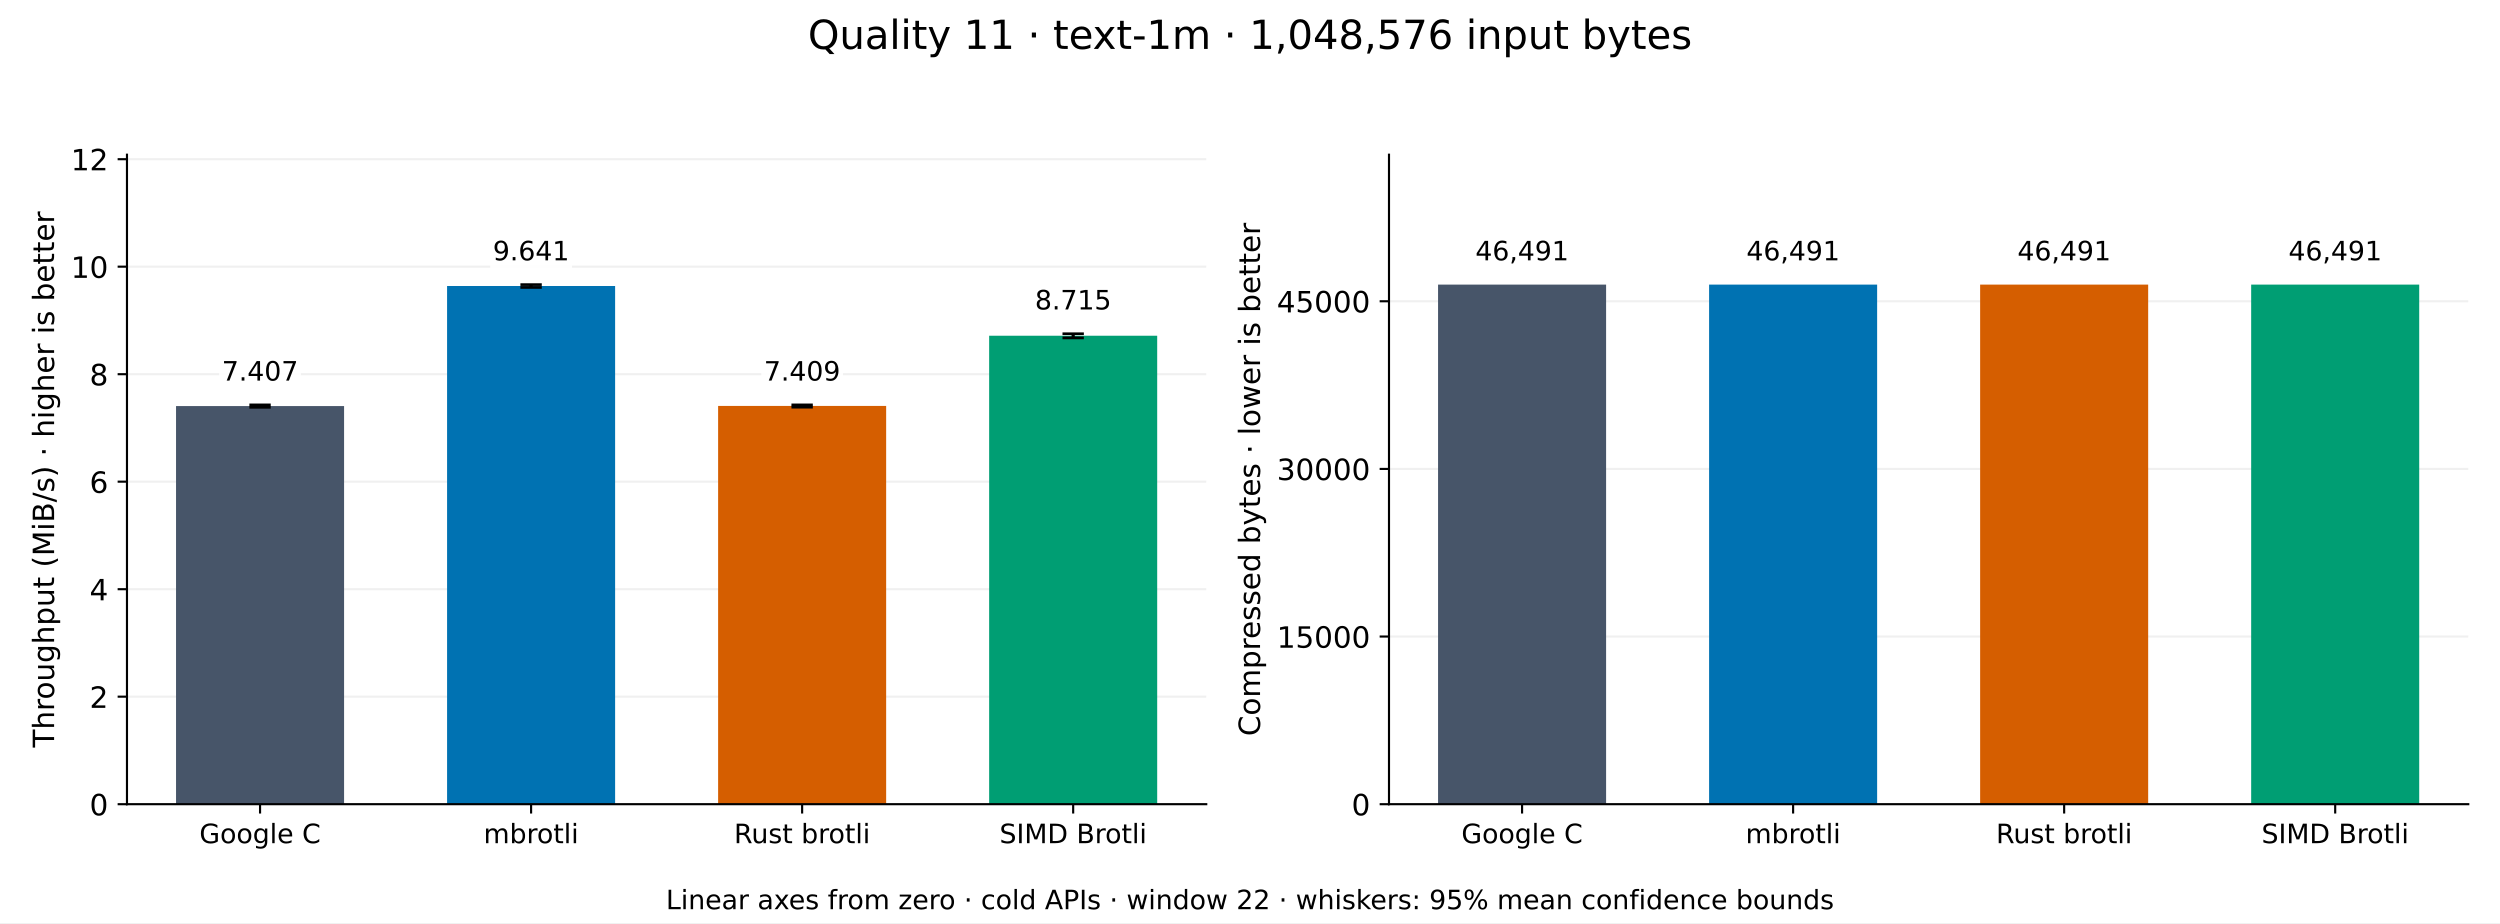
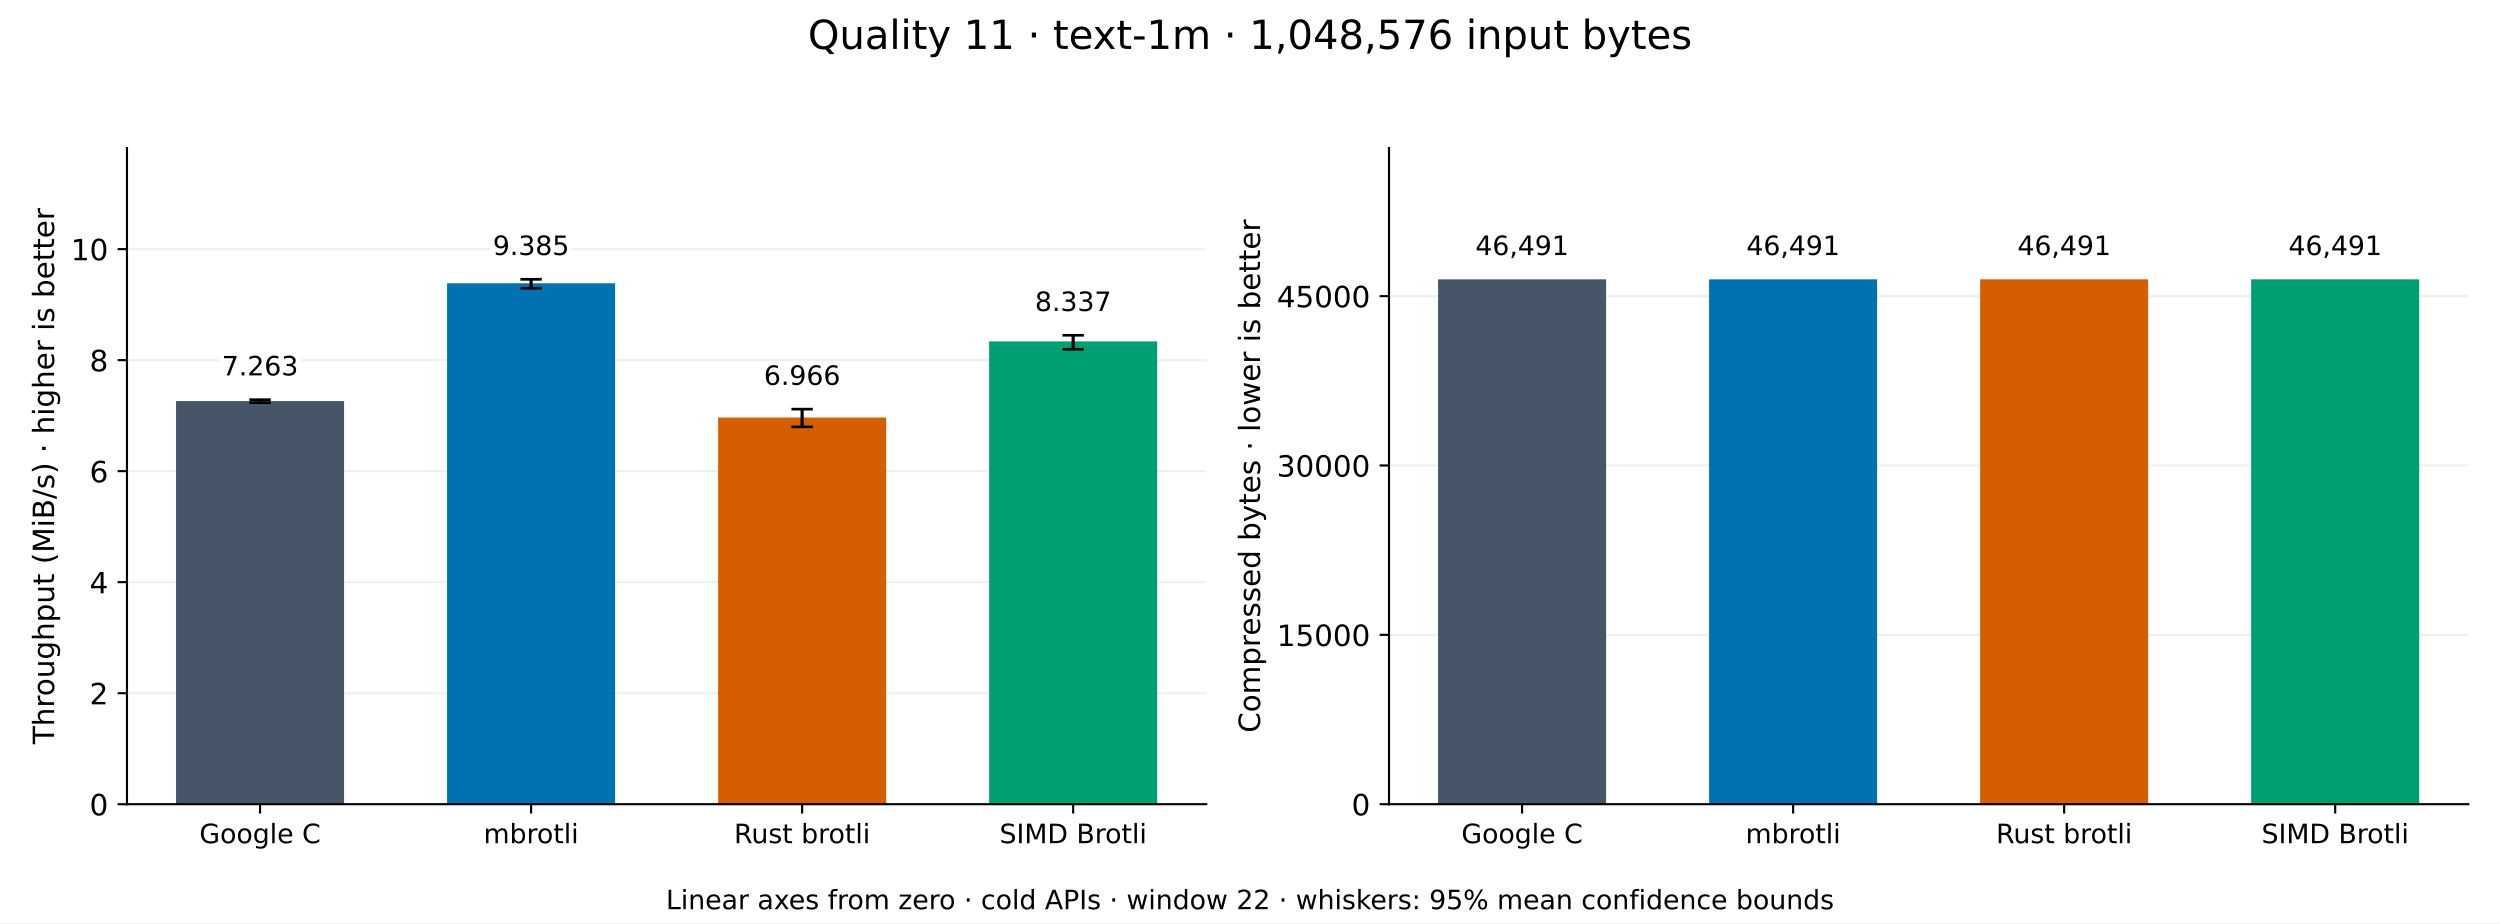
<svg xmlns="http://www.w3.org/2000/svg" xmlns:xlink="http://www.w3.org/1999/xlink" width="936pt" height="345.6pt" viewBox="0 0 936 345.6" version="1.1">
  <defs>
    <style type="text/css">*{stroke-linejoin: round; stroke-linecap: butt}</style>
  </defs>
  <g id="figure_1">
    <g id="patch_1">
      <path d="M 0 345.6 L 936 345.6 L 936 0 L 0 0 z " style="fill: #ffffff" />
    </g>
    <g id="axes_1">
      <g id="patch_2">
-         <path d="M 47.54 301.088 L 451.62 301.088 L 451.62 57.921 L 47.54 57.921 z " style="fill: #ffffff" />
+         <path d="M 47.54 301.088 L 451.62 301.088 L 451.62 55.44 L 47.54 55.44 z " style="fill: #ffffff" />
      </g>
      <g id="matplotlib.axis_1">
        <g id="xtick_1">
          <g id="line2d_1">
            <defs>
              <path id="m3d63aaa0ea" d="M 0 0 L 0 3.5 " style="stroke: #000000; stroke-width: 0.8" />
            </defs>
            <g>
              <use xlink:href="#m3d63aaa0ea" x="97.365" y="301.088" style="stroke: #000000; stroke-width: 0.8" />
            </g>
          </g>
          <g id="text_1">
            <text style="font-size: 10px; font-family: 'DejaVu Sans', 'Bitstream Vera Sans', 'Computer Modern Sans Serif', 'Lucida Grande', 'Verdana', 'Geneva', 'Lucid', 'Arial', 'Helvetica', 'Avant Garde', sans-serif; text-anchor: middle" x="97.365" y="315.686" transform="rotate(-0 97.36503 315.6864)">Google C</text>
          </g>
        </g>
        <g id="xtick_2">
          <g id="line2d_2">
            <g>
              <use xlink:href="#m3d63aaa0ea" x="198.842" y="301.088" style="stroke: #000000; stroke-width: 0.8" />
            </g>
          </g>
          <g id="text_2">
            <text style="font-size: 10px; font-family: 'DejaVu Sans', 'Bitstream Vera Sans', 'Computer Modern Sans Serif', 'Lucida Grande', 'Verdana', 'Geneva', 'Lucid', 'Arial', 'Helvetica', 'Avant Garde', sans-serif; text-anchor: middle" x="198.842" y="315.686" transform="rotate(-0 198.8417 315.6864)">mbrotli</text>
          </g>
        </g>
        <g id="xtick_3">
          <g id="line2d_3">
            <g>
              <use xlink:href="#m3d63aaa0ea" x="300.318" y="301.088" style="stroke: #000000; stroke-width: 0.8" />
            </g>
          </g>
          <g id="text_3">
            <text style="font-size: 10px; font-family: 'DejaVu Sans', 'Bitstream Vera Sans', 'Computer Modern Sans Serif', 'Lucida Grande', 'Verdana', 'Geneva', 'Lucid', 'Arial', 'Helvetica', 'Avant Garde', sans-serif; text-anchor: middle" x="300.318" y="315.686" transform="rotate(-0 300.3183 315.6864)">Rust brotli</text>
          </g>
        </g>
        <g id="xtick_4">
          <g id="line2d_4">
            <g>
              <use xlink:href="#m3d63aaa0ea" x="401.795" y="301.088" style="stroke: #000000; stroke-width: 0.8" />
            </g>
          </g>
          <g id="text_4">
            <text style="font-size: 10px; font-family: 'DejaVu Sans', 'Bitstream Vera Sans', 'Computer Modern Sans Serif', 'Lucida Grande', 'Verdana', 'Geneva', 'Lucid', 'Arial', 'Helvetica', 'Avant Garde', sans-serif; text-anchor: middle" x="401.795" y="315.686" transform="rotate(-0 401.795 315.6864)">SIMD Brotli</text>
          </g>
        </g>
      </g>
      <g id="matplotlib.axis_2">
        <g id="ytick_1">
          <g id="line2d_5">
-             <path d="M 47.54 301.088 L 451.62 301.088 " clip-path="url(#p4014efffd1)" style="fill: none; stroke: #b0b0b0; stroke-opacity: 0.18; stroke-width: 0.8; stroke-linecap: square" />
+             <path d="M 47.54 301.088 L 451.62 301.088 " clip-path="url(#pf0a0c54159)" style="fill: none; stroke: #b0b0b0; stroke-opacity: 0.18; stroke-width: 0.8; stroke-linecap: square" />
          </g>
          <g id="line2d_6">
            <defs>
              <path id="mb6c034703b" d="M 0 0 L -3.5 0 " style="stroke: #000000; stroke-width: 0.8" />
            </defs>
            <g>
              <use xlink:href="#mb6c034703b" x="47.54" y="301.088" style="stroke: #000000; stroke-width: 0.8" />
            </g>
          </g>
          <g id="text_5">
            <text style="font-size: 11px; font-family: 'DejaVu Sans', 'Bitstream Vera Sans', 'Computer Modern Sans Serif', 'Lucida Grande', 'Verdana', 'Geneva', 'Lucid', 'Arial', 'Helvetica', 'Avant Garde', sans-serif; text-anchor: end" x="40.54" y="305.267" transform="rotate(-0 40.54 305.2671)">0</text>
          </g>
        </g>
        <g id="ytick_2">
          <g id="line2d_7">
-             <path d="M 47.54 260.84 L 451.62 260.84 " clip-path="url(#p4014efffd1)" style="fill: none; stroke: #b0b0b0; stroke-opacity: 0.18; stroke-width: 0.8; stroke-linecap: square" />
+             <path d="M 47.54 259.524 L 451.62 259.524 " clip-path="url(#pf0a0c54159)" style="fill: none; stroke: #b0b0b0; stroke-opacity: 0.18; stroke-width: 0.8; stroke-linecap: square" />
          </g>
          <g id="line2d_8">
            <g>
-               <use xlink:href="#mb6c034703b" x="47.54" y="260.84" style="stroke: #000000; stroke-width: 0.8" />
+               <use xlink:href="#mb6c034703b" x="47.54" y="259.524" style="stroke: #000000; stroke-width: 0.8" />
            </g>
          </g>
          <g id="text_6">
-             <text style="font-size: 11px; font-family: 'DejaVu Sans', 'Bitstream Vera Sans', 'Computer Modern Sans Serif', 'Lucida Grande', 'Verdana', 'Geneva', 'Lucid', 'Arial', 'Helvetica', 'Avant Garde', sans-serif; text-anchor: end" x="40.54" y="265.019" transform="rotate(-0 40.54 265.0194)">2</text>
+             <text style="font-size: 11px; font-family: 'DejaVu Sans', 'Bitstream Vera Sans', 'Computer Modern Sans Serif', 'Lucida Grande', 'Verdana', 'Geneva', 'Lucid', 'Arial', 'Helvetica', 'Avant Garde', sans-serif; text-anchor: end" x="40.54" y="263.703" transform="rotate(-0 40.54 263.7034)">2</text>
          </g>
        </g>
        <g id="ytick_3">
          <g id="line2d_9">
-             <path d="M 47.54 220.592 L 451.62 220.592 " clip-path="url(#p4014efffd1)" style="fill: none; stroke: #b0b0b0; stroke-opacity: 0.18; stroke-width: 0.8; stroke-linecap: square" />
+             <path d="M 47.54 217.961 L 451.62 217.961 " clip-path="url(#pf0a0c54159)" style="fill: none; stroke: #b0b0b0; stroke-opacity: 0.18; stroke-width: 0.8; stroke-linecap: square" />
          </g>
          <g id="line2d_10">
            <g>
-               <use xlink:href="#mb6c034703b" x="47.54" y="220.592" style="stroke: #000000; stroke-width: 0.8" />
+               <use xlink:href="#mb6c034703b" x="47.54" y="217.961" style="stroke: #000000; stroke-width: 0.8" />
            </g>
          </g>
          <g id="text_7">
-             <text style="font-size: 11px; font-family: 'DejaVu Sans', 'Bitstream Vera Sans', 'Computer Modern Sans Serif', 'Lucida Grande', 'Verdana', 'Geneva', 'Lucid', 'Arial', 'Helvetica', 'Avant Garde', sans-serif; text-anchor: end" x="40.54" y="224.772" transform="rotate(-0 40.54 224.7716)">4</text>
+             <text style="font-size: 11px; font-family: 'DejaVu Sans', 'Bitstream Vera Sans', 'Computer Modern Sans Serif', 'Lucida Grande', 'Verdana', 'Geneva', 'Lucid', 'Arial', 'Helvetica', 'Avant Garde', sans-serif; text-anchor: end" x="40.54" y="222.14" transform="rotate(-0 40.54 222.1397)">4</text>
          </g>
        </g>
        <g id="ytick_4">
          <g id="line2d_11">
-             <path d="M 47.54 180.345 L 451.62 180.345 " clip-path="url(#p4014efffd1)" style="fill: none; stroke: #b0b0b0; stroke-opacity: 0.18; stroke-width: 0.8; stroke-linecap: square" />
+             <path d="M 47.54 176.397 L 451.62 176.397 " clip-path="url(#pf0a0c54159)" style="fill: none; stroke: #b0b0b0; stroke-opacity: 0.18; stroke-width: 0.8; stroke-linecap: square" />
          </g>
          <g id="line2d_12">
            <g>
-               <use xlink:href="#mb6c034703b" x="47.54" y="180.345" style="stroke: #000000; stroke-width: 0.8" />
+               <use xlink:href="#mb6c034703b" x="47.54" y="176.397" style="stroke: #000000; stroke-width: 0.8" />
            </g>
          </g>
          <g id="text_8">
-             <text style="font-size: 11px; font-family: 'DejaVu Sans', 'Bitstream Vera Sans', 'Computer Modern Sans Serif', 'Lucida Grande', 'Verdana', 'Geneva', 'Lucid', 'Arial', 'Helvetica', 'Avant Garde', sans-serif; text-anchor: end" x="40.54" y="184.524" transform="rotate(-0 40.54 184.5238)">6</text>
+             <text style="font-size: 11px; font-family: 'DejaVu Sans', 'Bitstream Vera Sans', 'Computer Modern Sans Serif', 'Lucida Grande', 'Verdana', 'Geneva', 'Lucid', 'Arial', 'Helvetica', 'Avant Garde', sans-serif; text-anchor: end" x="40.54" y="180.576" transform="rotate(-0 40.54 180.576)">6</text>
          </g>
        </g>
        <g id="ytick_5">
          <g id="line2d_13">
-             <path d="M 47.54 140.097 L 451.62 140.097 " clip-path="url(#p4014efffd1)" style="fill: none; stroke: #b0b0b0; stroke-opacity: 0.18; stroke-width: 0.8; stroke-linecap: square" />
+             <path d="M 47.54 134.833 L 451.62 134.833 " clip-path="url(#pf0a0c54159)" style="fill: none; stroke: #b0b0b0; stroke-opacity: 0.18; stroke-width: 0.8; stroke-linecap: square" />
          </g>
          <g id="line2d_14">
            <g>
-               <use xlink:href="#mb6c034703b" x="47.54" y="140.097" style="stroke: #000000; stroke-width: 0.8" />
+               <use xlink:href="#mb6c034703b" x="47.54" y="134.833" style="stroke: #000000; stroke-width: 0.8" />
            </g>
          </g>
          <g id="text_9">
-             <text style="font-size: 11px; font-family: 'DejaVu Sans', 'Bitstream Vera Sans', 'Computer Modern Sans Serif', 'Lucida Grande', 'Verdana', 'Geneva', 'Lucid', 'Arial', 'Helvetica', 'Avant Garde', sans-serif; text-anchor: end" x="40.54" y="144.276" transform="rotate(-0 40.54 144.2761)">8</text>
+             <text style="font-size: 11px; font-family: 'DejaVu Sans', 'Bitstream Vera Sans', 'Computer Modern Sans Serif', 'Lucida Grande', 'Verdana', 'Geneva', 'Lucid', 'Arial', 'Helvetica', 'Avant Garde', sans-serif; text-anchor: end" x="40.54" y="139.012" transform="rotate(-0 40.54 139.0122)">8</text>
          </g>
        </g>
        <g id="ytick_6">
          <g id="line2d_15">
-             <path d="M 47.54 99.849 L 451.62 99.849 " clip-path="url(#p4014efffd1)" style="fill: none; stroke: #b0b0b0; stroke-opacity: 0.18; stroke-width: 0.8; stroke-linecap: square" />
+             <path d="M 47.54 93.269 L 451.62 93.269 " clip-path="url(#pf0a0c54159)" style="fill: none; stroke: #b0b0b0; stroke-opacity: 0.18; stroke-width: 0.8; stroke-linecap: square" />
          </g>
          <g id="line2d_16">
            <g>
-               <use xlink:href="#mb6c034703b" x="47.54" y="99.849" style="stroke: #000000; stroke-width: 0.8" />
+               <use xlink:href="#mb6c034703b" x="47.54" y="93.269" style="stroke: #000000; stroke-width: 0.8" />
            </g>
          </g>
          <g id="text_10">
-             <text style="font-size: 11px; font-family: 'DejaVu Sans', 'Bitstream Vera Sans', 'Computer Modern Sans Serif', 'Lucida Grande', 'Verdana', 'Geneva', 'Lucid', 'Arial', 'Helvetica', 'Avant Garde', sans-serif; text-anchor: end" x="40.54" y="104.028" transform="rotate(-0 40.54 104.0283)">10</text>
-           </g>
-         </g>
-         <g id="ytick_7">
-           <g id="line2d_17">
-             <path d="M 47.54 59.601 L 451.62 59.601 " clip-path="url(#p4014efffd1)" style="fill: none; stroke: #b0b0b0; stroke-opacity: 0.18; stroke-width: 0.8; stroke-linecap: square" />
-           </g>
-           <g id="line2d_18">
-             <g>
-               <use xlink:href="#mb6c034703b" x="47.54" y="59.601" style="stroke: #000000; stroke-width: 0.8" />
-             </g>
-           </g>
-           <g id="text_11">
-             <text style="font-size: 11px; font-family: 'DejaVu Sans', 'Bitstream Vera Sans', 'Computer Modern Sans Serif', 'Lucida Grande', 'Verdana', 'Geneva', 'Lucid', 'Arial', 'Helvetica', 'Avant Garde', sans-serif; text-anchor: end" x="40.54" y="63.781" transform="rotate(-0 40.54 63.78055)">12</text>
-           </g>
-         </g>
-         <g id="text_12">
-           <text style="font-size: 11px; font-family: 'DejaVu Sans', 'Bitstream Vera Sans', 'Computer Modern Sans Serif', 'Lucida Grande', 'Verdana', 'Geneva', 'Lucid', 'Arial', 'Helvetica', 'Avant Garde', sans-serif; text-anchor: middle" x="20.255" y="179.504" transform="rotate(-90 20.25484 179.5043)">Throughput (MiB/s) · higher is better</text>
+             <text style="font-size: 11px; font-family: 'DejaVu Sans', 'Bitstream Vera Sans', 'Computer Modern Sans Serif', 'Lucida Grande', 'Verdana', 'Geneva', 'Lucid', 'Arial', 'Helvetica', 'Avant Garde', sans-serif; text-anchor: end" x="40.54" y="97.449" transform="rotate(-0 40.54 97.44852)">10</text>
+           </g>
+         </g>
+         <g id="text_11">
+           <text style="font-size: 11px; font-family: 'DejaVu Sans', 'Bitstream Vera Sans', 'Computer Modern Sans Serif', 'Lucida Grande', 'Verdana', 'Geneva', 'Lucid', 'Arial', 'Helvetica', 'Avant Garde', sans-serif; text-anchor: middle" x="20.255" y="178.264" transform="rotate(-90 20.25484 178.264)">Throughput (MiB/s) · higher is better</text>
        </g>
      </g>
      <g id="patch_3">
-         <path d="M 65.907 301.088 L 128.823 301.088 L 128.823 152.03 L 65.907 152.03 z " clip-path="url(#p4014efffd1)" style="fill: #475569" />
+         <path d="M 65.907 301.088 L 128.823 301.088 L 128.823 150.15 L 65.907 150.15 z " clip-path="url(#pf0a0c54159)" style="fill: #475569" />
      </g>
      <g id="patch_4">
-         <path d="M 167.384 301.088 L 230.299 301.088 L 230.299 107.069 L 167.384 107.069 z " clip-path="url(#p4014efffd1)" style="fill: #0072b2" />
+         <path d="M 167.384 301.088 L 230.299 301.088 L 230.299 106.049 L 167.384 106.049 z " clip-path="url(#pf0a0c54159)" style="fill: #0072b2" />
      </g>
      <g id="patch_5">
-         <path d="M 268.861 301.088 L 331.776 301.088 L 331.776 151.991 L 268.861 151.991 z " clip-path="url(#p4014efffd1)" style="fill: #d55e00" />
+         <path d="M 268.861 301.088 L 331.776 301.088 L 331.776 156.324 L 268.861 156.324 z " clip-path="url(#pf0a0c54159)" style="fill: #d55e00" />
      </g>
      <g id="patch_6">
-         <path d="M 370.337 301.088 L 433.253 301.088 L 433.253 125.706 L 370.337 125.706 z " clip-path="url(#p4014efffd1)" style="fill: #009e73" />
+         <path d="M 370.337 301.088 L 433.253 301.088 L 433.253 127.83 L 370.337 127.83 z " clip-path="url(#pf0a0c54159)" style="fill: #009e73" />
      </g>
      <g id="LineCollection_1">
-         <path d="M 97.365 152.501 L 97.365 151.575 " clip-path="url(#p4014efffd1)" style="fill: none; stroke: #000000; stroke-width: 1.2" />
-         <path d="M 198.842 107.623 L 198.842 106.554 " clip-path="url(#p4014efffd1)" style="fill: none; stroke: #000000; stroke-width: 1.2" />
-         <path d="M 300.318 152.446 L 300.318 151.576 " clip-path="url(#p4014efffd1)" style="fill: none; stroke: #000000; stroke-width: 1.2" />
-         <path d="M 401.795 126.509 L 401.795 124.938 " clip-path="url(#p4014efffd1)" style="fill: none; stroke: #000000; stroke-width: 1.2" />
-       </g>
-       <g id="line2d_19">
+         <path d="M 97.365 150.786 L 97.365 149.629 " clip-path="url(#pf0a0c54159)" style="fill: none; stroke: #000000; stroke-width: 1.2" />
+         <path d="M 198.842 107.927 L 198.842 104.57 " clip-path="url(#pf0a0c54159)" style="fill: none; stroke: #000000; stroke-width: 1.2" />
+         <path d="M 300.318 159.829 L 300.318 153.186 " clip-path="url(#pf0a0c54159)" style="fill: none; stroke: #000000; stroke-width: 1.2" />
+         <path d="M 401.795 130.765 L 401.795 125.529 " clip-path="url(#pf0a0c54159)" style="fill: none; stroke: #000000; stroke-width: 1.2" />
+       </g>
+       <g id="line2d_17">
        <defs>
          <path id="ma4d3aa00d3" d="M 4 0 L -4 -0 " style="stroke: #000000" />
        </defs>
-         <g clip-path="url(#p4014efffd1)">
-           <use xlink:href="#ma4d3aa00d3" x="97.365" y="152.501" style="fill: #1f77b4; stroke: #000000" />
-           <use xlink:href="#ma4d3aa00d3" x="198.842" y="107.623" style="fill: #1f77b4; stroke: #000000" />
-           <use xlink:href="#ma4d3aa00d3" x="300.318" y="152.446" style="fill: #1f77b4; stroke: #000000" />
-           <use xlink:href="#ma4d3aa00d3" x="401.795" y="126.509" style="fill: #1f77b4; stroke: #000000" />
-         </g>
-       </g>
-       <g id="line2d_20">
-         <g clip-path="url(#p4014efffd1)">
-           <use xlink:href="#ma4d3aa00d3" x="97.365" y="151.575" style="fill: #1f77b4; stroke: #000000" />
-           <use xlink:href="#ma4d3aa00d3" x="198.842" y="106.554" style="fill: #1f77b4; stroke: #000000" />
-           <use xlink:href="#ma4d3aa00d3" x="300.318" y="151.576" style="fill: #1f77b4; stroke: #000000" />
-           <use xlink:href="#ma4d3aa00d3" x="401.795" y="124.938" style="fill: #1f77b4; stroke: #000000" />
+         <g clip-path="url(#pf0a0c54159)">
+           <use xlink:href="#ma4d3aa00d3" x="97.365" y="150.786" style="fill: #1f77b4; stroke: #000000" />
+           <use xlink:href="#ma4d3aa00d3" x="198.842" y="107.927" style="fill: #1f77b4; stroke: #000000" />
+           <use xlink:href="#ma4d3aa00d3" x="300.318" y="159.829" style="fill: #1f77b4; stroke: #000000" />
+           <use xlink:href="#ma4d3aa00d3" x="401.795" y="130.765" style="fill: #1f77b4; stroke: #000000" />
+         </g>
+       </g>
+       <g id="line2d_18">
+         <g clip-path="url(#pf0a0c54159)">
+           <use xlink:href="#ma4d3aa00d3" x="97.365" y="149.629" style="fill: #1f77b4; stroke: #000000" />
+           <use xlink:href="#ma4d3aa00d3" x="198.842" y="104.57" style="fill: #1f77b4; stroke: #000000" />
+           <use xlink:href="#ma4d3aa00d3" x="300.318" y="153.186" style="fill: #1f77b4; stroke: #000000" />
+           <use xlink:href="#ma4d3aa00d3" x="401.795" y="125.529" style="fill: #1f77b4; stroke: #000000" />
        </g>
      </g>
      <g id="patch_7">
-         <path d="M 47.54 301.088 L 47.54 57.921 " style="fill: none; stroke: #000000; stroke-width: 0.8; stroke-linejoin: miter; stroke-linecap: square" />
+         <path d="M 47.54 301.088 L 47.54 55.44 " style="fill: none; stroke: #000000; stroke-width: 0.8; stroke-linejoin: miter; stroke-linecap: square" />
      </g>
      <g id="patch_8">
        <path d="M 47.54 301.088 L 451.62 301.088 " style="fill: none; stroke: #000000; stroke-width: 0.8; stroke-linejoin: miter; stroke-linecap: square" />
      </g>
+       <g id="text_12">
+         <g id="patch_9">
+           <path d="M 82.051 143.629 L 112.679 143.629 L 112.679 131.951 L 82.051 131.951 z " style="fill: #ffffff; opacity: 0.9" />
+         </g>
+         <text style="font-size: 10px; font-family: 'DejaVu Sans', 'Bitstream Vera Sans', 'Computer Modern Sans Serif', 'Lucida Grande', 'Verdana', 'Geneva', 'Lucid', 'Arial', 'Helvetica', 'Avant Garde', sans-serif; text-anchor: middle" x="97.365" y="140.55" transform="rotate(-0 97.36503 140.5496)">7.263</text>
+       </g>
      <g id="text_13">
-         <g id="patch_9">
-           <path d="M 82.051 145.575 L 112.679 145.575 L 112.679 133.897 L 82.051 133.897 z " style="fill: #ffffff; opacity: 0.9" />
-         </g>
-         <text style="font-size: 10px; font-family: 'DejaVu Sans', 'Bitstream Vera Sans', 'Computer Modern Sans Serif', 'Lucida Grande', 'Verdana', 'Geneva', 'Lucid', 'Arial', 'Helvetica', 'Avant Garde', sans-serif; text-anchor: middle" x="97.365" y="142.495" transform="rotate(-0 97.36503 142.495)">7.407</text>
+         <g id="patch_10">
+           <path d="M 183.528 98.57 L 214.156 98.57 L 214.156 86.891 L 183.528 86.891 z " style="fill: #ffffff; opacity: 0.9" />
+         </g>
+         <text style="font-size: 10px; font-family: 'DejaVu Sans', 'Bitstream Vera Sans', 'Computer Modern Sans Serif', 'Lucida Grande', 'Verdana', 'Geneva', 'Lucid', 'Arial', 'Helvetica', 'Avant Garde', sans-serif; text-anchor: middle" x="198.842" y="95.49" transform="rotate(-0 198.8417 95.48991)">9.385</text>
      </g>
      <g id="text_14">
-         <g id="patch_10">
-           <path d="M 183.528 100.554 L 214.156 100.554 L 214.156 88.876 L 183.528 88.876 z " style="fill: #ffffff; opacity: 0.9" />
-         </g>
-         <text style="font-size: 10px; font-family: 'DejaVu Sans', 'Bitstream Vera Sans', 'Computer Modern Sans Serif', 'Lucida Grande', 'Verdana', 'Geneva', 'Lucid', 'Arial', 'Helvetica', 'Avant Garde', sans-serif; text-anchor: middle" x="198.842" y="97.474" transform="rotate(-0 198.8417 97.47445)">9.641</text>
+         <g id="patch_11">
+           <path d="M 285.004 147.186 L 315.632 147.186 L 315.632 135.508 L 285.004 135.508 z " style="fill: #ffffff; opacity: 0.9" />
+         </g>
+         <text style="font-size: 10px; font-family: 'DejaVu Sans', 'Bitstream Vera Sans', 'Computer Modern Sans Serif', 'Lucida Grande', 'Verdana', 'Geneva', 'Lucid', 'Arial', 'Helvetica', 'Avant Garde', sans-serif; text-anchor: middle" x="300.318" y="144.106" transform="rotate(-0 300.3183 144.106)">6.966</text>
      </g>
      <g id="text_15">
-         <g id="patch_11">
-           <path d="M 285.004 145.576 L 315.632 145.576 L 315.632 133.898 L 285.004 133.898 z " style="fill: #ffffff; opacity: 0.9" />
-         </g>
-         <text style="font-size: 10px; font-family: 'DejaVu Sans', 'Bitstream Vera Sans', 'Computer Modern Sans Serif', 'Lucida Grande', 'Verdana', 'Geneva', 'Lucid', 'Arial', 'Helvetica', 'Avant Garde', sans-serif; text-anchor: middle" x="300.318" y="142.496" transform="rotate(-0 300.3183 142.4964)">7.409</text>
-       </g>
-       <g id="text_16">
        <g id="patch_12">
-           <path d="M 386.481 118.938 L 417.109 118.938 L 417.109 107.26 L 386.481 107.26 z " style="fill: #ffffff; opacity: 0.9" />
-         </g>
-         <text style="font-size: 10px; font-family: 'DejaVu Sans', 'Bitstream Vera Sans', 'Computer Modern Sans Serif', 'Lucida Grande', 'Verdana', 'Geneva', 'Lucid', 'Arial', 'Helvetica', 'Avant Garde', sans-serif; text-anchor: middle" x="401.795" y="115.859" transform="rotate(-0 401.795 115.8586)">8.715</text>
+           <path d="M 386.481 119.529 L 417.109 119.529 L 417.109 107.851 L 386.481 107.851 z " style="fill: #ffffff; opacity: 0.9" />
+         </g>
+         <text style="font-size: 10px; font-family: 'DejaVu Sans', 'Bitstream Vera Sans', 'Computer Modern Sans Serif', 'Lucida Grande', 'Verdana', 'Geneva', 'Lucid', 'Arial', 'Helvetica', 'Avant Garde', sans-serif; text-anchor: middle" x="401.795" y="116.449" transform="rotate(-0 401.795 116.4492)">8.337</text>
      </g>
    </g>
    <g id="axes_2">
      <g id="patch_13">
-         <path d="M 520.04 301.088 L 924.12 301.088 L 924.12 57.921 L 520.04 57.921 z " style="fill: #ffffff" />
+         <path d="M 520.04 301.088 L 924.12 301.088 L 924.12 55.44 L 520.04 55.44 z " style="fill: #ffffff" />
      </g>
      <g id="matplotlib.axis_3">
        <g id="xtick_5">
+           <g id="line2d_19">
+             <g>
+               <use xlink:href="#m3d63aaa0ea" x="569.865" y="301.088" style="stroke: #000000; stroke-width: 0.8" />
+             </g>
+           </g>
+           <g id="text_16">
+             <text style="font-size: 10px; font-family: 'DejaVu Sans', 'Bitstream Vera Sans', 'Computer Modern Sans Serif', 'Lucida Grande', 'Verdana', 'Geneva', 'Lucid', 'Arial', 'Helvetica', 'Avant Garde', sans-serif; text-anchor: middle" x="569.865" y="315.686" transform="rotate(-0 569.865 315.6864)">Google C</text>
+           </g>
+         </g>
+         <g id="xtick_6">
+           <g id="line2d_20">
+             <g>
+               <use xlink:href="#m3d63aaa0ea" x="671.342" y="301.088" style="stroke: #000000; stroke-width: 0.8" />
+             </g>
+           </g>
+           <g id="text_17">
+             <text style="font-size: 10px; font-family: 'DejaVu Sans', 'Bitstream Vera Sans', 'Computer Modern Sans Serif', 'Lucida Grande', 'Verdana', 'Geneva', 'Lucid', 'Arial', 'Helvetica', 'Avant Garde', sans-serif; text-anchor: middle" x="671.342" y="315.686" transform="rotate(-0 671.3417 315.6864)">mbrotli</text>
+           </g>
+         </g>
+         <g id="xtick_7">
          <g id="line2d_21">
            <g>
-               <use xlink:href="#m3d63aaa0ea" x="569.865" y="301.088" style="stroke: #000000; stroke-width: 0.8" />
-             </g>
-           </g>
-           <g id="text_17">
-             <text style="font-size: 10px; font-family: 'DejaVu Sans', 'Bitstream Vera Sans', 'Computer Modern Sans Serif', 'Lucida Grande', 'Verdana', 'Geneva', 'Lucid', 'Arial', 'Helvetica', 'Avant Garde', sans-serif; text-anchor: middle" x="569.865" y="315.686" transform="rotate(-0 569.865 315.6864)">Google C</text>
-           </g>
-         </g>
-         <g id="xtick_6">
+               <use xlink:href="#m3d63aaa0ea" x="772.818" y="301.088" style="stroke: #000000; stroke-width: 0.8" />
+             </g>
+           </g>
+           <g id="text_18">
+             <text style="font-size: 10px; font-family: 'DejaVu Sans', 'Bitstream Vera Sans', 'Computer Modern Sans Serif', 'Lucida Grande', 'Verdana', 'Geneva', 'Lucid', 'Arial', 'Helvetica', 'Avant Garde', sans-serif; text-anchor: middle" x="772.818" y="315.686" transform="rotate(-0 772.8183 315.6864)">Rust brotli</text>
+           </g>
+         </g>
+         <g id="xtick_8">
          <g id="line2d_22">
            <g>
-               <use xlink:href="#m3d63aaa0ea" x="671.342" y="301.088" style="stroke: #000000; stroke-width: 0.8" />
-             </g>
-           </g>
-           <g id="text_18">
-             <text style="font-size: 10px; font-family: 'DejaVu Sans', 'Bitstream Vera Sans', 'Computer Modern Sans Serif', 'Lucida Grande', 'Verdana', 'Geneva', 'Lucid', 'Arial', 'Helvetica', 'Avant Garde', sans-serif; text-anchor: middle" x="671.342" y="315.686" transform="rotate(-0 671.3417 315.6864)">mbrotli</text>
-           </g>
-         </g>
-         <g id="xtick_7">
+               <use xlink:href="#m3d63aaa0ea" x="874.295" y="301.088" style="stroke: #000000; stroke-width: 0.8" />
+             </g>
+           </g>
+           <g id="text_19">
+             <text style="font-size: 10px; font-family: 'DejaVu Sans', 'Bitstream Vera Sans', 'Computer Modern Sans Serif', 'Lucida Grande', 'Verdana', 'Geneva', 'Lucid', 'Arial', 'Helvetica', 'Avant Garde', sans-serif; text-anchor: middle" x="874.295" y="315.686" transform="rotate(-0 874.295 315.6864)">SIMD Brotli</text>
+           </g>
+         </g>
+       </g>
+       <g id="matplotlib.axis_4">
+         <g id="ytick_7">
          <g id="line2d_23">
-             <g>
-               <use xlink:href="#m3d63aaa0ea" x="772.818" y="301.088" style="stroke: #000000; stroke-width: 0.8" />
-             </g>
-           </g>
-           <g id="text_19">
-             <text style="font-size: 10px; font-family: 'DejaVu Sans', 'Bitstream Vera Sans', 'Computer Modern Sans Serif', 'Lucida Grande', 'Verdana', 'Geneva', 'Lucid', 'Arial', 'Helvetica', 'Avant Garde', sans-serif; text-anchor: middle" x="772.818" y="315.686" transform="rotate(-0 772.8183 315.6864)">Rust brotli</text>
-           </g>
-         </g>
-         <g id="xtick_8">
+             <path d="M 520.04 301.088 L 924.12 301.088 " clip-path="url(#p491dce9776)" style="fill: none; stroke: #b0b0b0; stroke-opacity: 0.18; stroke-width: 0.8; stroke-linecap: square" />
+           </g>
          <g id="line2d_24">
            <g>
-               <use xlink:href="#m3d63aaa0ea" x="874.295" y="301.088" style="stroke: #000000; stroke-width: 0.8" />
+               <use xlink:href="#mb6c034703b" x="520.04" y="301.088" style="stroke: #000000; stroke-width: 0.8" />
            </g>
          </g>
          <g id="text_20">
-             <text style="font-size: 10px; font-family: 'DejaVu Sans', 'Bitstream Vera Sans', 'Computer Modern Sans Serif', 'Lucida Grande', 'Verdana', 'Geneva', 'Lucid', 'Arial', 'Helvetica', 'Avant Garde', sans-serif; text-anchor: middle" x="874.295" y="315.686" transform="rotate(-0 874.295 315.6864)">SIMD Brotli</text>
-           </g>
-         </g>
-       </g>
-       <g id="matplotlib.axis_4">
+             <text style="font-size: 11px; font-family: 'DejaVu Sans', 'Bitstream Vera Sans', 'Computer Modern Sans Serif', 'Lucida Grande', 'Verdana', 'Geneva', 'Lucid', 'Arial', 'Helvetica', 'Avant Garde', sans-serif; text-anchor: end" x="513.04" y="305.267" transform="rotate(-0 513.04 305.2671)">0</text>
+           </g>
+         </g>
        <g id="ytick_8">
          <g id="line2d_25">
-             <path d="M 520.04 301.088 L 924.12 301.088 " clip-path="url(#p645af13df2)" style="fill: none; stroke: #b0b0b0; stroke-opacity: 0.18; stroke-width: 0.8; stroke-linecap: square" />
+             <path d="M 520.04 237.683 L 924.12 237.683 " clip-path="url(#p491dce9776)" style="fill: none; stroke: #b0b0b0; stroke-opacity: 0.18; stroke-width: 0.8; stroke-linecap: square" />
          </g>
          <g id="line2d_26">
            <g>
-               <use xlink:href="#mb6c034703b" x="520.04" y="301.088" style="stroke: #000000; stroke-width: 0.8" />
+               <use xlink:href="#mb6c034703b" x="520.04" y="237.683" style="stroke: #000000; stroke-width: 0.8" />
            </g>
          </g>
          <g id="text_21">
-             <text style="font-size: 11px; font-family: 'DejaVu Sans', 'Bitstream Vera Sans', 'Computer Modern Sans Serif', 'Lucida Grande', 'Verdana', 'Geneva', 'Lucid', 'Arial', 'Helvetica', 'Avant Garde', sans-serif; text-anchor: end" x="513.04" y="305.267" transform="rotate(-0 513.04 305.2671)">0</text>
+             <text style="font-size: 11px; font-family: 'DejaVu Sans', 'Bitstream Vera Sans', 'Computer Modern Sans Serif', 'Lucida Grande', 'Verdana', 'Geneva', 'Lucid', 'Arial', 'Helvetica', 'Avant Garde', sans-serif; text-anchor: end" x="513.04" y="241.862" transform="rotate(-0 513.04 241.8618)">15000</text>
          </g>
        </g>
        <g id="ytick_9">
          <g id="line2d_27">
-             <path d="M 520.04 238.323 L 924.12 238.323 " clip-path="url(#p645af13df2)" style="fill: none; stroke: #b0b0b0; stroke-opacity: 0.18; stroke-width: 0.8; stroke-linecap: square" />
+             <path d="M 520.04 174.277 L 924.12 174.277 " clip-path="url(#p491dce9776)" style="fill: none; stroke: #b0b0b0; stroke-opacity: 0.18; stroke-width: 0.8; stroke-linecap: square" />
          </g>
          <g id="line2d_28">
            <g>
-               <use xlink:href="#mb6c034703b" x="520.04" y="238.323" style="stroke: #000000; stroke-width: 0.8" />
+               <use xlink:href="#mb6c034703b" x="520.04" y="174.277" style="stroke: #000000; stroke-width: 0.8" />
            </g>
          </g>
          <g id="text_22">
-             <text style="font-size: 11px; font-family: 'DejaVu Sans', 'Bitstream Vera Sans', 'Computer Modern Sans Serif', 'Lucida Grande', 'Verdana', 'Geneva', 'Lucid', 'Arial', 'Helvetica', 'Avant Garde', sans-serif; text-anchor: end" x="513.04" y="242.502" transform="rotate(-0 513.04 242.5021)">15000</text>
+             <text style="font-size: 11px; font-family: 'DejaVu Sans', 'Bitstream Vera Sans', 'Computer Modern Sans Serif', 'Lucida Grande', 'Verdana', 'Geneva', 'Lucid', 'Arial', 'Helvetica', 'Avant Garde', sans-serif; text-anchor: end" x="513.04" y="178.457" transform="rotate(-0 513.04 178.4565)">30000</text>
          </g>
        </g>
        <g id="ytick_10">
          <g id="line2d_29">
-             <path d="M 520.04 175.558 L 924.12 175.558 " clip-path="url(#p645af13df2)" style="fill: none; stroke: #b0b0b0; stroke-opacity: 0.18; stroke-width: 0.8; stroke-linecap: square" />
+             <path d="M 520.04 110.872 L 924.12 110.872 " clip-path="url(#p491dce9776)" style="fill: none; stroke: #b0b0b0; stroke-opacity: 0.18; stroke-width: 0.8; stroke-linecap: square" />
          </g>
          <g id="line2d_30">
            <g>
-               <use xlink:href="#mb6c034703b" x="520.04" y="175.558" style="stroke: #000000; stroke-width: 0.8" />
+               <use xlink:href="#mb6c034703b" x="520.04" y="110.872" style="stroke: #000000; stroke-width: 0.8" />
            </g>
          </g>
          <g id="text_23">
-             <text style="font-size: 11px; font-family: 'DejaVu Sans', 'Bitstream Vera Sans', 'Computer Modern Sans Serif', 'Lucida Grande', 'Verdana', 'Geneva', 'Lucid', 'Arial', 'Helvetica', 'Avant Garde', sans-serif; text-anchor: end" x="513.04" y="179.737" transform="rotate(-0 513.04 179.7371)">30000</text>
-           </g>
-         </g>
-         <g id="ytick_11">
-           <g id="line2d_31">
-             <path d="M 520.04 112.793 L 924.12 112.793 " clip-path="url(#p645af13df2)" style="fill: none; stroke: #b0b0b0; stroke-opacity: 0.18; stroke-width: 0.8; stroke-linecap: square" />
-           </g>
-           <g id="line2d_32">
-             <g>
-               <use xlink:href="#mb6c034703b" x="520.04" y="112.793" style="stroke: #000000; stroke-width: 0.8" />
-             </g>
-           </g>
-           <g id="text_24">
-             <text style="font-size: 11px; font-family: 'DejaVu Sans', 'Bitstream Vera Sans', 'Computer Modern Sans Serif', 'Lucida Grande', 'Verdana', 'Geneva', 'Lucid', 'Arial', 'Helvetica', 'Avant Garde', sans-serif; text-anchor: end" x="513.04" y="116.972" transform="rotate(-0 513.04 116.9721)">45000</text>
-           </g>
-         </g>
-         <g id="text_25">
-           <text style="font-size: 11px; font-family: 'DejaVu Sans', 'Bitstream Vera Sans', 'Computer Modern Sans Serif', 'Lucida Grande', 'Verdana', 'Geneva', 'Lucid', 'Arial', 'Helvetica', 'Avant Garde', sans-serif; text-anchor: middle" x="471.759" y="179.504" transform="rotate(-90 471.7586 179.5043)">Compressed bytes · lower is better</text>
+             <text style="font-size: 11px; font-family: 'DejaVu Sans', 'Bitstream Vera Sans', 'Computer Modern Sans Serif', 'Lucida Grande', 'Verdana', 'Geneva', 'Lucid', 'Arial', 'Helvetica', 'Avant Garde', sans-serif; text-anchor: end" x="513.04" y="115.051" transform="rotate(-0 513.04 115.0512)">45000</text>
+           </g>
+         </g>
+         <g id="text_24">
+           <text style="font-size: 11px; font-family: 'DejaVu Sans', 'Bitstream Vera Sans', 'Computer Modern Sans Serif', 'Lucida Grande', 'Verdana', 'Geneva', 'Lucid', 'Arial', 'Helvetica', 'Avant Garde', sans-serif; text-anchor: middle" x="471.759" y="178.264" transform="rotate(-90 471.7586 178.264)">Compressed bytes · lower is better</text>
        </g>
      </g>
      <g id="patch_14">
-         <path d="M 538.407 301.088 L 601.323 301.088 L 601.323 106.554 L 538.407 106.554 z " clip-path="url(#p645af13df2)" style="fill: #475569" />
+         <path d="M 538.407 301.088 L 601.323 301.088 L 601.323 104.57 L 538.407 104.57 z " clip-path="url(#p491dce9776)" style="fill: #475569" />
      </g>
      <g id="patch_15">
-         <path d="M 639.884 301.088 L 702.799 301.088 L 702.799 106.554 L 639.884 106.554 z " clip-path="url(#p645af13df2)" style="fill: #0072b2" />
+         <path d="M 639.884 301.088 L 702.799 301.088 L 702.799 104.57 L 639.884 104.57 z " clip-path="url(#p491dce9776)" style="fill: #0072b2" />
      </g>
      <g id="patch_16">
-         <path d="M 741.361 301.088 L 804.276 301.088 L 804.276 106.554 L 741.361 106.554 z " clip-path="url(#p645af13df2)" style="fill: #d55e00" />
+         <path d="M 741.361 301.088 L 804.276 301.088 L 804.276 104.57 L 741.361 104.57 z " clip-path="url(#p491dce9776)" style="fill: #d55e00" />
      </g>
      <g id="patch_17">
-         <path d="M 842.837 301.088 L 905.753 301.088 L 905.753 106.554 L 842.837 106.554 z " clip-path="url(#p645af13df2)" style="fill: #009e73" />
+         <path d="M 842.837 301.088 L 905.753 301.088 L 905.753 104.57 L 842.837 104.57 z " clip-path="url(#p491dce9776)" style="fill: #009e73" />
      </g>
      <g id="patch_18">
-         <path d="M 520.04 301.088 L 520.04 57.921 " style="fill: none; stroke: #000000; stroke-width: 0.8; stroke-linejoin: miter; stroke-linecap: square" />
+         <path d="M 520.04 301.088 L 520.04 55.44 " style="fill: none; stroke: #000000; stroke-width: 0.8; stroke-linejoin: miter; stroke-linecap: square" />
      </g>
      <g id="patch_19">
        <path d="M 520.04 301.088 L 924.12 301.088 " style="fill: none; stroke: #000000; stroke-width: 0.8; stroke-linejoin: miter; stroke-linecap: square" />
      </g>
+       <g id="text_25">
+         <g id="patch_20">
+           <path d="M 551.37 98.57 L 588.36 98.57 L 588.36 86.891 L 551.37 86.891 z " style="fill: #ffffff; opacity: 0.9" />
+         </g>
+         <text style="font-size: 10px; font-family: 'DejaVu Sans', 'Bitstream Vera Sans', 'Computer Modern Sans Serif', 'Lucida Grande', 'Verdana', 'Geneva', 'Lucid', 'Arial', 'Helvetica', 'Avant Garde', sans-serif; text-anchor: middle" x="569.865" y="95.49" transform="rotate(-0 569.865 95.48991)">46,491</text>
+       </g>
      <g id="text_26">
-         <g id="patch_20">
-           <path d="M 551.37 100.554 L 588.36 100.554 L 588.36 88.876 L 551.37 88.876 z " style="fill: #ffffff; opacity: 0.9" />
-         </g>
-         <text style="font-size: 10px; font-family: 'DejaVu Sans', 'Bitstream Vera Sans', 'Computer Modern Sans Serif', 'Lucida Grande', 'Verdana', 'Geneva', 'Lucid', 'Arial', 'Helvetica', 'Avant Garde', sans-serif; text-anchor: middle" x="569.865" y="97.474" transform="rotate(-0 569.865 97.47445)">46,491</text>
+         <g id="patch_21">
+           <path d="M 652.846 98.57 L 689.837 98.57 L 689.837 86.891 L 652.846 86.891 z " style="fill: #ffffff; opacity: 0.9" />
+         </g>
+         <text style="font-size: 10px; font-family: 'DejaVu Sans', 'Bitstream Vera Sans', 'Computer Modern Sans Serif', 'Lucida Grande', 'Verdana', 'Geneva', 'Lucid', 'Arial', 'Helvetica', 'Avant Garde', sans-serif; text-anchor: middle" x="671.342" y="95.49" transform="rotate(-0 671.3417 95.48991)">46,491</text>
      </g>
      <g id="text_27">
-         <g id="patch_21">
-           <path d="M 652.846 100.554 L 689.837 100.554 L 689.837 88.876 L 652.846 88.876 z " style="fill: #ffffff; opacity: 0.9" />
-         </g>
-         <text style="font-size: 10px; font-family: 'DejaVu Sans', 'Bitstream Vera Sans', 'Computer Modern Sans Serif', 'Lucida Grande', 'Verdana', 'Geneva', 'Lucid', 'Arial', 'Helvetica', 'Avant Garde', sans-serif; text-anchor: middle" x="671.342" y="97.474" transform="rotate(-0 671.3417 97.47445)">46,491</text>
+         <g id="patch_22">
+           <path d="M 754.323 98.57 L 791.314 98.57 L 791.314 86.891 L 754.323 86.891 z " style="fill: #ffffff; opacity: 0.9" />
+         </g>
+         <text style="font-size: 10px; font-family: 'DejaVu Sans', 'Bitstream Vera Sans', 'Computer Modern Sans Serif', 'Lucida Grande', 'Verdana', 'Geneva', 'Lucid', 'Arial', 'Helvetica', 'Avant Garde', sans-serif; text-anchor: middle" x="772.818" y="95.49" transform="rotate(-0 772.8183 95.48991)">46,491</text>
      </g>
      <g id="text_28">
-         <g id="patch_22">
-           <path d="M 754.323 100.554 L 791.314 100.554 L 791.314 88.876 L 754.323 88.876 z " style="fill: #ffffff; opacity: 0.9" />
-         </g>
-         <text style="font-size: 10px; font-family: 'DejaVu Sans', 'Bitstream Vera Sans', 'Computer Modern Sans Serif', 'Lucida Grande', 'Verdana', 'Geneva', 'Lucid', 'Arial', 'Helvetica', 'Avant Garde', sans-serif; text-anchor: middle" x="772.818" y="97.474" transform="rotate(-0 772.8183 97.47445)">46,491</text>
-       </g>
-       <g id="text_29">
        <g id="patch_23">
-           <path d="M 855.8 100.554 L 892.79 100.554 L 892.79 88.876 L 855.8 88.876 z " style="fill: #ffffff; opacity: 0.9" />
-         </g>
-         <text style="font-size: 10px; font-family: 'DejaVu Sans', 'Bitstream Vera Sans', 'Computer Modern Sans Serif', 'Lucida Grande', 'Verdana', 'Geneva', 'Lucid', 'Arial', 'Helvetica', 'Avant Garde', sans-serif; text-anchor: middle" x="874.295" y="97.474" transform="rotate(-0 874.295 97.47445)">46,491</text>
-       </g>
+           <path d="M 855.8 98.57 L 892.79 98.57 L 892.79 86.891 L 855.8 86.891 z " style="fill: #ffffff; opacity: 0.9" />
+         </g>
+         <text style="font-size: 10px; font-family: 'DejaVu Sans', 'Bitstream Vera Sans', 'Computer Modern Sans Serif', 'Lucida Grande', 'Verdana', 'Geneva', 'Lucid', 'Arial', 'Helvetica', 'Avant Garde', sans-serif; text-anchor: middle" x="874.295" y="95.49" transform="rotate(-0 874.295 95.48991)">46,491</text>
+       </g>
+     </g>
+     <g id="text_29">
+       <text style="font-size: 15px; font-family: 'DejaVu Sans', 'Bitstream Vera Sans', 'Computer Modern Sans Serif', 'Lucida Grande', 'Verdana', 'Geneva', 'Lucid', 'Arial', 'Helvetica', 'Avant Garde', sans-serif; text-anchor: middle" x="468" y="18.31" transform="rotate(-0 468 18.30966)">Quality 11 · text-1m · 1,048,576 input bytes</text>
    </g>
    <g id="text_30">
-       <text style="font-size: 15px; font-family: 'DejaVu Sans', 'Bitstream Vera Sans', 'Computer Modern Sans Serif', 'Lucida Grande', 'Verdana', 'Geneva', 'Lucid', 'Arial', 'Helvetica', 'Avant Garde', sans-serif; text-anchor: middle" x="468" y="18.31" transform="rotate(-0 468 18.30966)">Quality 11 · text-1m · 1,048,576 input bytes</text>
-     </g>
-     <g id="text_31">
      <text style="font-size: 10px; font-family: 'DejaVu Sans', 'Bitstream Vera Sans', 'Computer Modern Sans Serif', 'Lucida Grande', 'Verdana', 'Geneva', 'Lucid', 'Arial', 'Helvetica', 'Avant Garde', sans-serif; text-anchor: middle" x="468" y="340.416" transform="rotate(-0 468 340.416)">Linear axes from zero · cold APIs · window 22 · whiskers: 95% mean confidence bounds</text>
    </g>
  </g>
  <defs>
-     <clipPath id="p4014efffd1">
-       <rect x="47.54" y="57.921" width="404.08" height="243.167" />
+     <clipPath id="pf0a0c54159">
+       <rect x="47.54" y="55.44" width="404.08" height="245.648" />
    </clipPath>
-     <clipPath id="p645af13df2">
-       <rect x="520.04" y="57.921" width="404.08" height="243.167" />
+     <clipPath id="p491dce9776">
+       <rect x="520.04" y="55.44" width="404.08" height="245.648" />
    </clipPath>
  </defs>
</svg>
